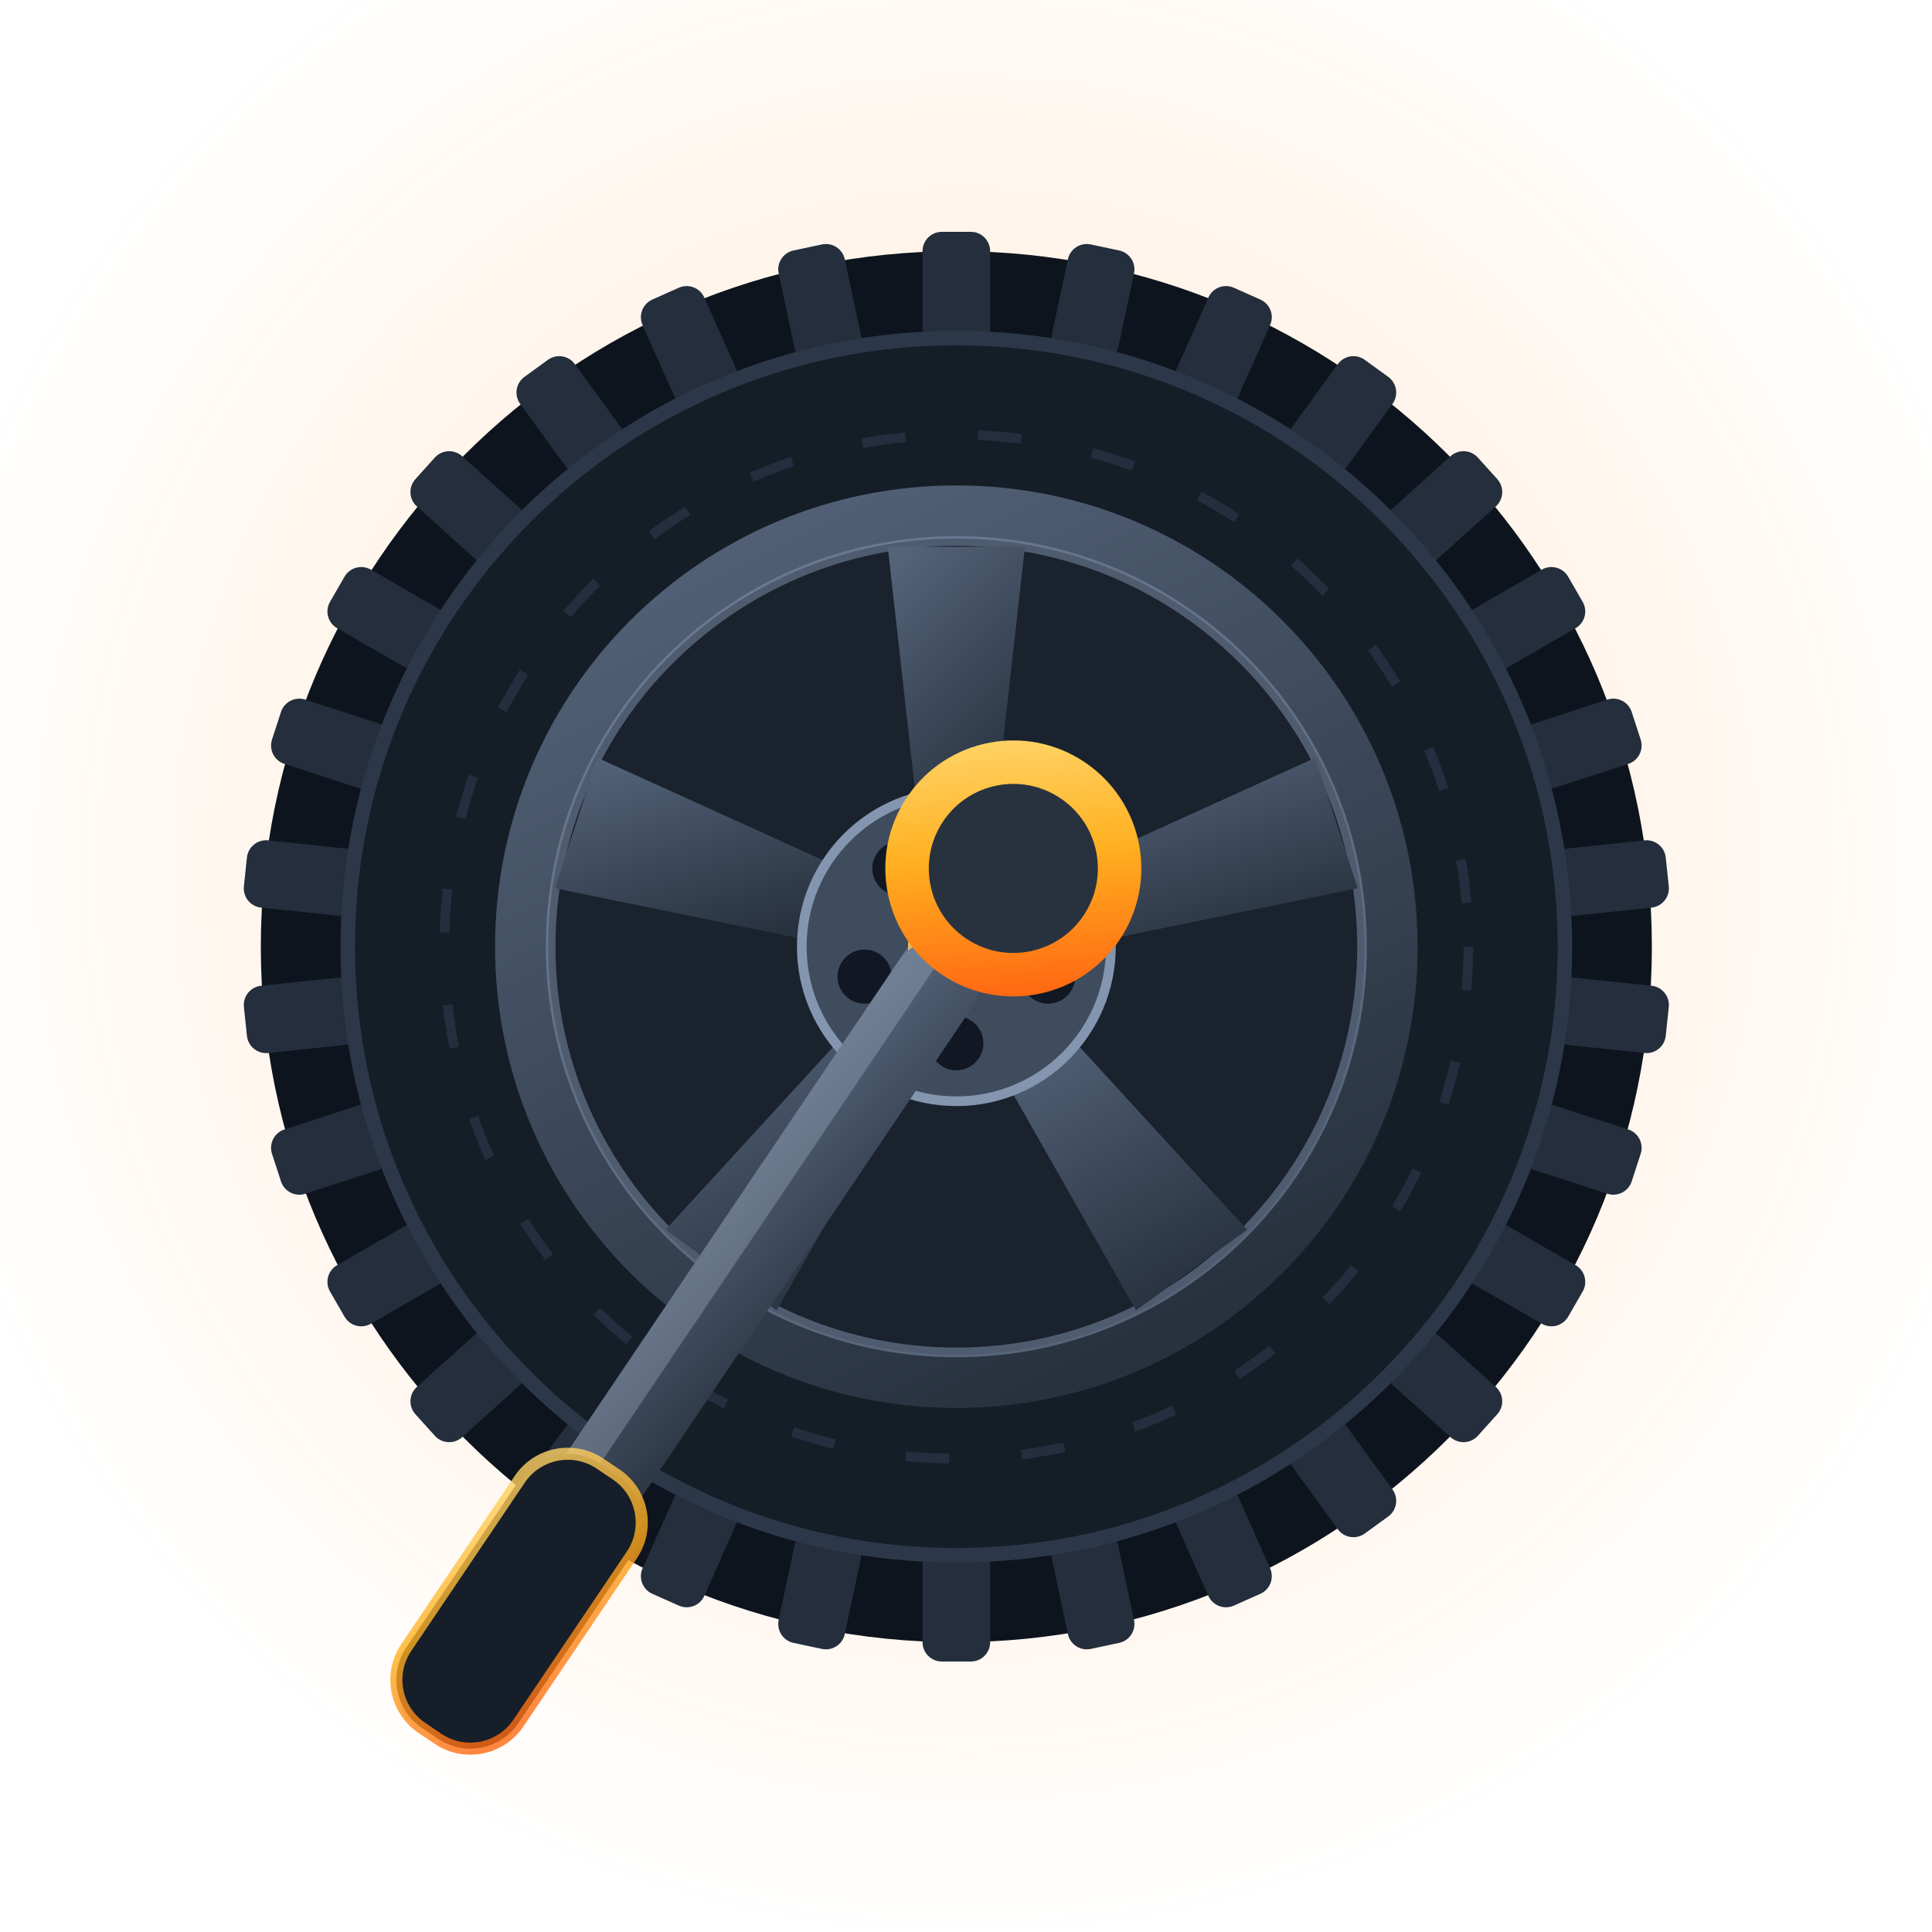
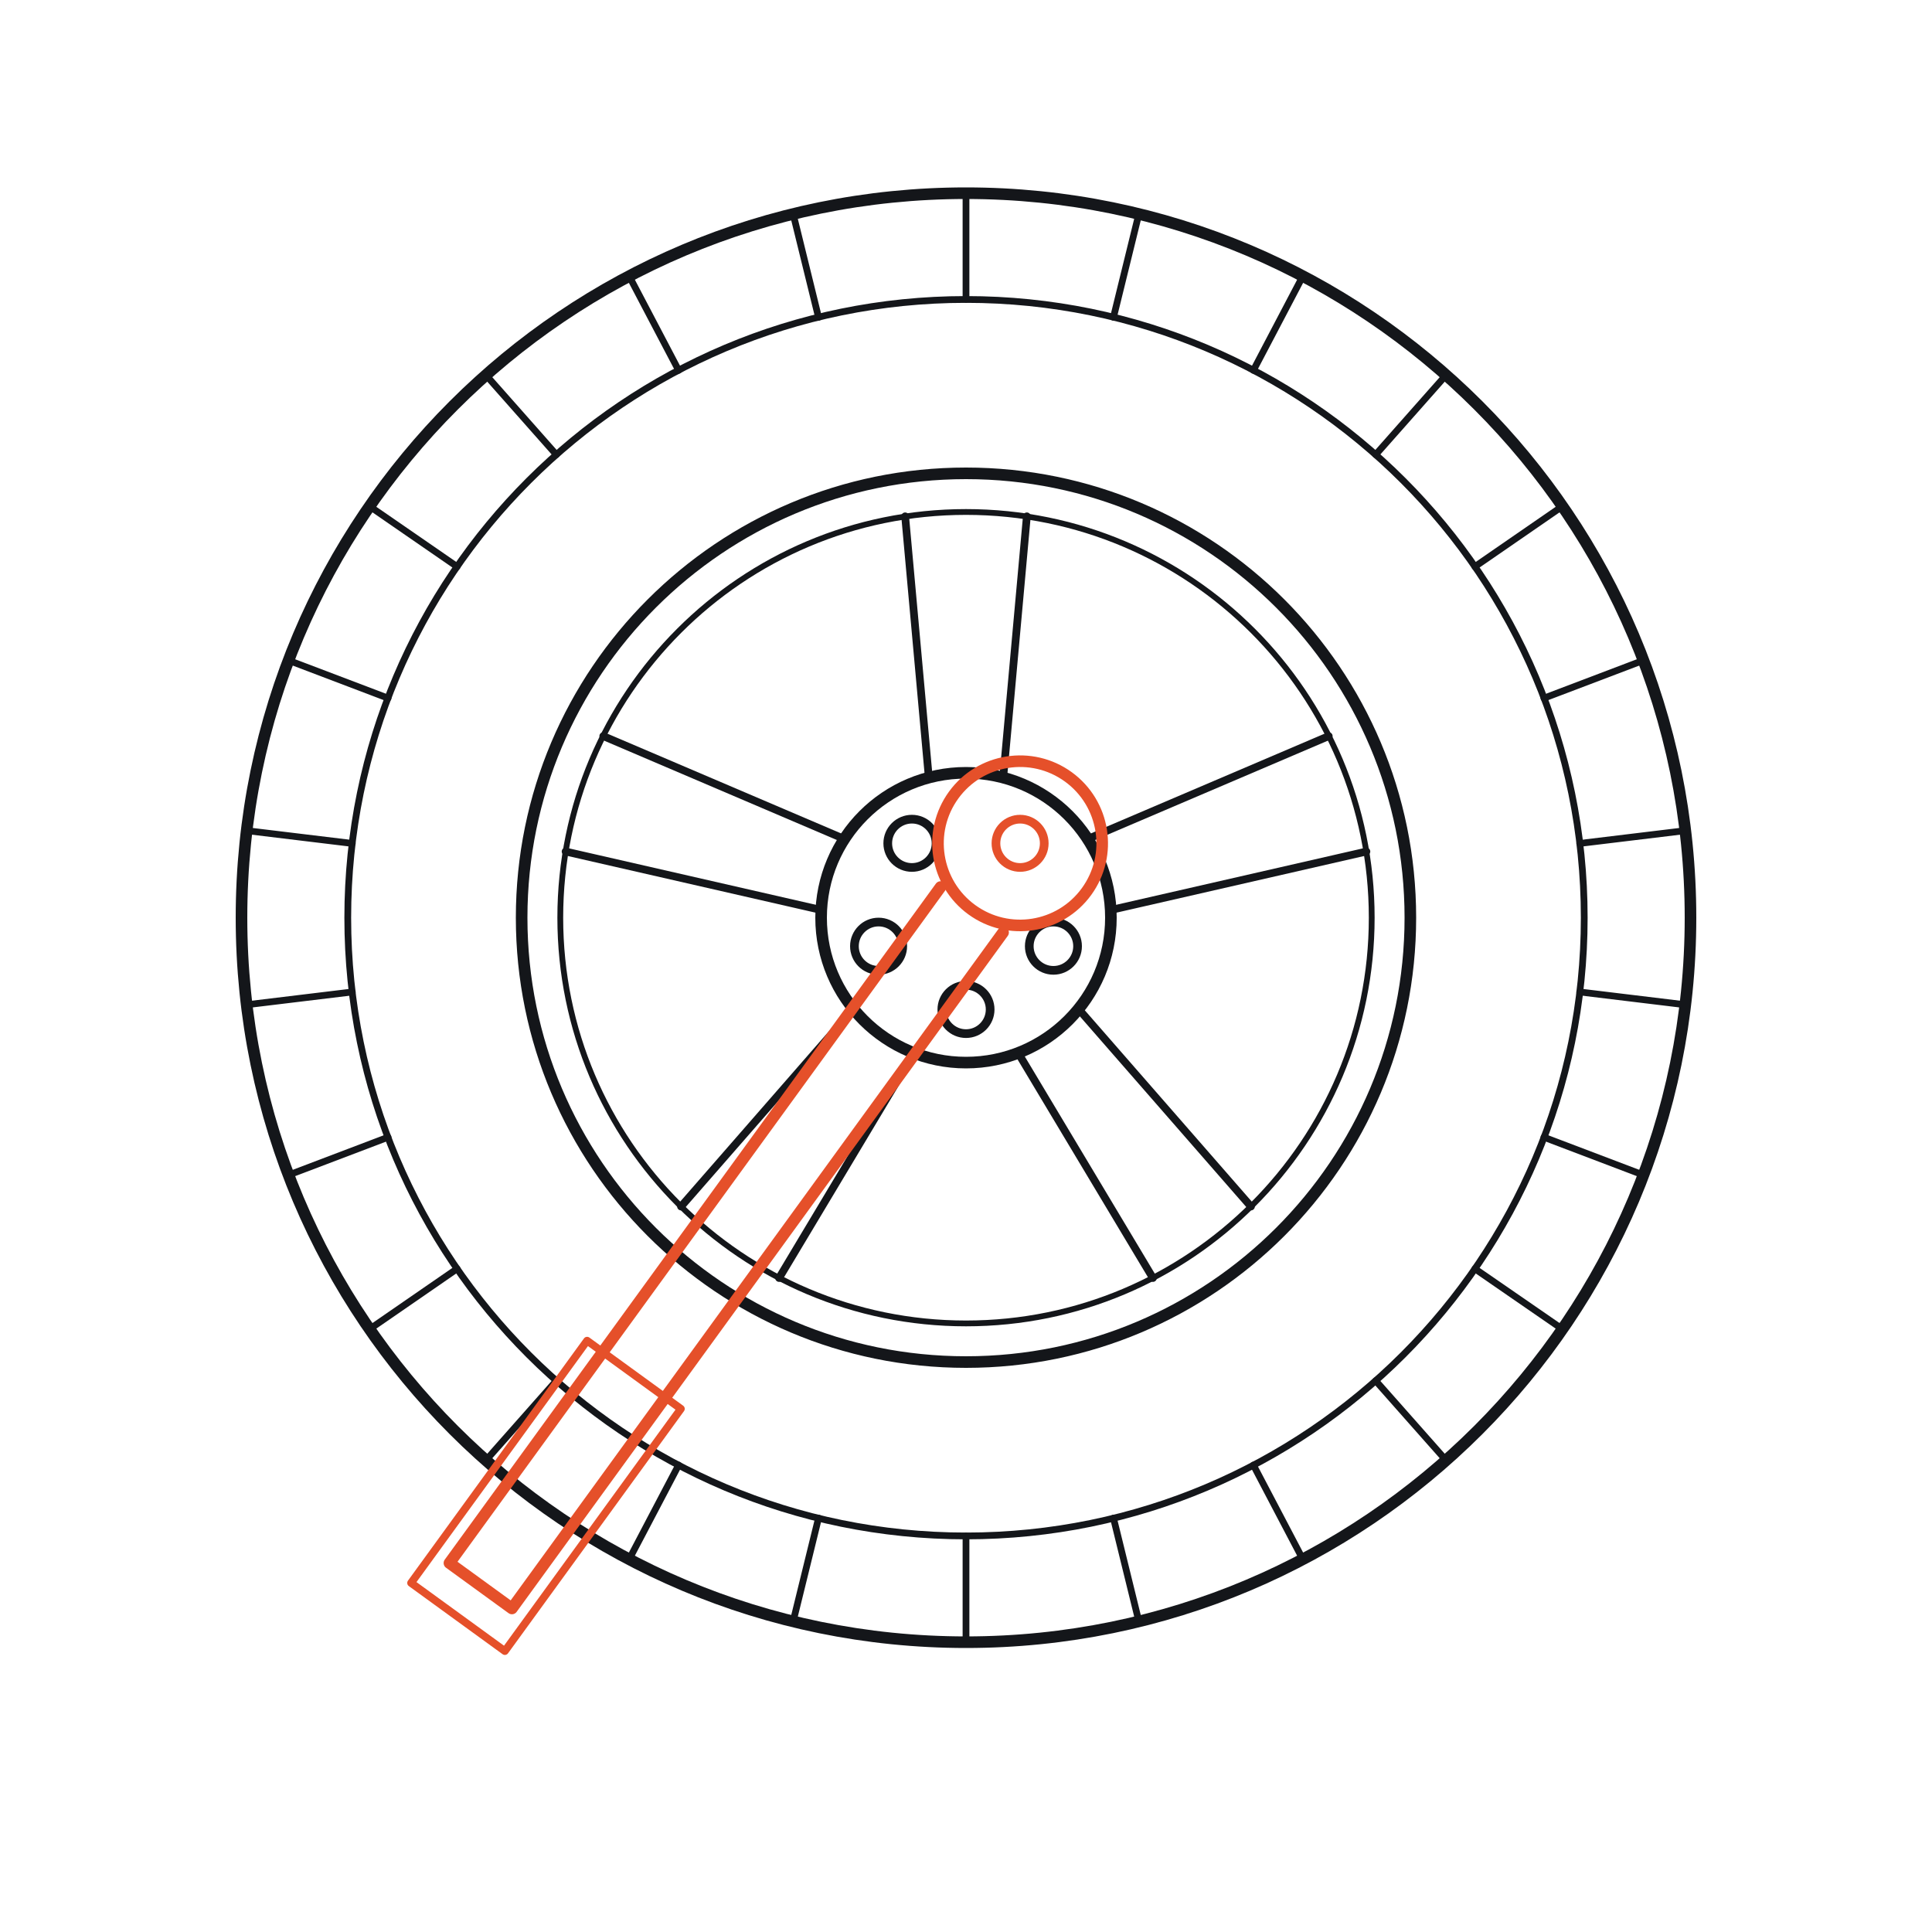
- <svg xmlns="http://www.w3.org/2000/svg" viewBox="0 0 400 400" role="img" aria-label="A wheel with a torque wrench on the lug nuts">
-   <defs>
-     <linearGradient id="twA" x1="0" y1="0" x2="0.8" y2="1">
-       <stop offset="0" stop-color="#FFD870" />
-       <stop offset="0.5" stop-color="#FFB020" />
-       <stop offset="1" stop-color="#FF6A12" />
-     </linearGradient>
-     <linearGradient id="twS" x1="0.1" y1="0" x2="0.6" y2="1">
-       <stop offset="0" stop-color="#55647B" />
-       <stop offset="1" stop-color="#28323F" />
-     </linearGradient>
-     <radialGradient id="twG" cx="0.5" cy="0.45" r="0.55">
-       <stop offset="0" stop-color="#FF8A1E" stop-opacity="0.22" />
-       <stop offset="1" stop-color="#FF8A1E" stop-opacity="0" />
-     </radialGradient>
-   </defs>
-   <rect width="400" height="400" fill="url(#twG)" />
-   <circle cx="198" cy="196" r="144" fill="#0E141D" />
-   <rect x="191" y="48" width="14" height="24" rx="4" fill="#242E3C" transform="rotate(0.0 198 196)" />
-   <rect x="191" y="48" width="14" height="24" rx="4" fill="#242E3C" transform="rotate(12.0 198 196)" />
-   <rect x="191" y="48" width="14" height="24" rx="4" fill="#242E3C" transform="rotate(24.0 198 196)" />
-   <rect x="191" y="48" width="14" height="24" rx="4" fill="#242E3C" transform="rotate(36.0 198 196)" />
-   <rect x="191" y="48" width="14" height="24" rx="4" fill="#242E3C" transform="rotate(48.0 198 196)" />
-   <rect x="191" y="48" width="14" height="24" rx="4" fill="#242E3C" transform="rotate(60.0 198 196)" />
-   <rect x="191" y="48" width="14" height="24" rx="4" fill="#242E3C" transform="rotate(72.0 198 196)" />
-   <rect x="191" y="48" width="14" height="24" rx="4" fill="#242E3C" transform="rotate(84.0 198 196)" />
-   <rect x="191" y="48" width="14" height="24" rx="4" fill="#242E3C" transform="rotate(96.0 198 196)" />
-   <rect x="191" y="48" width="14" height="24" rx="4" fill="#242E3C" transform="rotate(108.0 198 196)" />
-   <rect x="191" y="48" width="14" height="24" rx="4" fill="#242E3C" transform="rotate(120.0 198 196)" />
-   <rect x="191" y="48" width="14" height="24" rx="4" fill="#242E3C" transform="rotate(132.0 198 196)" />
-   <rect x="191" y="48" width="14" height="24" rx="4" fill="#242E3C" transform="rotate(144.0 198 196)" />
-   <rect x="191" y="48" width="14" height="24" rx="4" fill="#242E3C" transform="rotate(156.0 198 196)" />
-   <rect x="191" y="48" width="14" height="24" rx="4" fill="#242E3C" transform="rotate(168.0 198 196)" />
-   <rect x="191" y="48" width="14" height="24" rx="4" fill="#242E3C" transform="rotate(180.0 198 196)" />
-   <rect x="191" y="48" width="14" height="24" rx="4" fill="#242E3C" transform="rotate(192.0 198 196)" />
-   <rect x="191" y="48" width="14" height="24" rx="4" fill="#242E3C" transform="rotate(204.0 198 196)" />
-   <rect x="191" y="48" width="14" height="24" rx="4" fill="#242E3C" transform="rotate(216.0 198 196)" />
-   <rect x="191" y="48" width="14" height="24" rx="4" fill="#242E3C" transform="rotate(228.0 198 196)" />
-   <rect x="191" y="48" width="14" height="24" rx="4" fill="#242E3C" transform="rotate(240.0 198 196)" />
-   <rect x="191" y="48" width="14" height="24" rx="4" fill="#242E3C" transform="rotate(252.0 198 196)" />
-   <rect x="191" y="48" width="14" height="24" rx="4" fill="#242E3C" transform="rotate(264.0 198 196)" />
-   <rect x="191" y="48" width="14" height="24" rx="4" fill="#242E3C" transform="rotate(276.0 198 196)" />
-   <rect x="191" y="48" width="14" height="24" rx="4" fill="#242E3C" transform="rotate(288.0 198 196)" />
-   <rect x="191" y="48" width="14" height="24" rx="4" fill="#242E3C" transform="rotate(300.0 198 196)" />
-   <rect x="191" y="48" width="14" height="24" rx="4" fill="#242E3C" transform="rotate(312.0 198 196)" />
-   <rect x="191" y="48" width="14" height="24" rx="4" fill="#242E3C" transform="rotate(324.0 198 196)" />
-   <rect x="191" y="48" width="14" height="24" rx="4" fill="#242E3C" transform="rotate(336.0 198 196)" />
-   <rect x="191" y="48" width="14" height="24" rx="4" fill="#242E3C" transform="rotate(348.0 198 196)" />
-   <circle cx="198" cy="196" r="126" fill="#151D27" />
-   <circle cx="198" cy="196" r="126" fill="none" stroke="#2C3849" stroke-width="3" />
-   <circle cx="198" cy="196" r="106" fill="none" stroke="#2C3849" stroke-width="2" stroke-dasharray="9 15" opacity="0.65" />
-   <circle cx="198" cy="196" r="90" fill="#1A222E" />
-   <circle cx="198" cy="196" r="90" fill="none" stroke="url(#twS)" stroke-width="11" />
-   <circle cx="198" cy="196" r="84" fill="none" stroke="#8496AF" stroke-width="2" opacity="0.5" />
-   <path d="M190.3,171.2 L205.7,171.2 L212.2,113.2 L183.8,113.2 Z" fill="url(#twS)" />
-   <path d="M219.2,181.0 L224.0,195.6 L281.1,183.9 L272.3,156.9 Z" fill="url(#twS)" />
-   <path d="M218.8,211.6 L206.4,220.6 L235.2,271.3 L258.2,254.6 Z" fill="url(#twS)" />
-   <path d="M189.6,220.6 L177.2,211.6 L137.8,254.6 L160.8,271.3 Z" fill="url(#twS)" />
-   <path d="M172.0,195.6 L176.8,181.0 L123.7,156.9 L114.9,183.9 Z" fill="url(#twS)" />
-   <circle cx="198" cy="196" r="32" fill="#3F4C5E" />
-   <circle cx="198" cy="196" r="32" fill="none" stroke="#8496AF" stroke-width="2" />
-   <circle cx="209.8" cy="179.8" r="5.6" fill="#111823" />
-   <circle cx="217.0" cy="202.2" r="5.6" fill="#111823" />
-   <circle cx="198.0" cy="216.0" r="5.6" fill="#111823" />
-   <circle cx="179.0" cy="202.2" r="5.6" fill="#111823" />
-   <circle cx="186.2" cy="179.8" r="5.6" fill="#111823" />
-   <circle cx="198" cy="196" r="10" fill="url(#twA)" />
-   <g transform="rotate(34 209.8 179.8)">
-     <rect x="200.8" y="199.8" width="18" height="196" rx="9" fill="url(#twS)" />
-     <rect x="200.8" y="199.8" width="7" height="196" rx="3.5" fill="#A5B4C9" opacity="0.35" />
-     <rect x="195.8" y="329.8" width="28" height="66" rx="12" fill="#161E29" />
-     <rect x="195.8" y="329.8" width="28" height="66" rx="12" fill="none" stroke="url(#twA)" stroke-width="2.5" opacity="0.8" />
-     <circle cx="209.8" cy="179.8" r="22" fill="#28323F" />
-     <circle cx="209.8" cy="179.8" r="22" fill="none" stroke="url(#twA)" stroke-width="9" />
+ <svg xmlns="http://www.w3.org/2000/svg" viewBox="0 0 400 400" role="img" aria-label="Line drawing of a wheel with a torque wrench on a lug nut">
+   <g fill="none" stroke="#14161A" stroke-width="2.4" stroke-linecap="round" stroke-linejoin="round">
+     <circle cx="200" cy="190" r="150" />
+     <circle cx="200" cy="190" r="128" stroke-width="1.4" />
+     <g stroke-width="1.4">
+       <path d="M200,40 V62" transform="rotate(0.0 200 190)" />
+       <path d="M200,40 V62" transform="rotate(13.8 200 190)" />
+       <path d="M200,40 V62" transform="rotate(27.7 200 190)" />
+       <path d="M200,40 V62" transform="rotate(41.5 200 190)" />
+       <path d="M200,40 V62" transform="rotate(55.4 200 190)" />
+       <path d="M200,40 V62" transform="rotate(69.2 200 190)" />
+       <path d="M200,40 V62" transform="rotate(83.1 200 190)" />
+       <path d="M200,40 V62" transform="rotate(96.9 200 190)" />
+       <path d="M200,40 V62" transform="rotate(110.8 200 190)" />
+       <path d="M200,40 V62" transform="rotate(124.6 200 190)" />
+       <path d="M200,40 V62" transform="rotate(138.5 200 190)" />
+       <path d="M200,40 V62" transform="rotate(152.3 200 190)" />
+       <path d="M200,40 V62" transform="rotate(166.2 200 190)" />
+       <path d="M200,40 V62" transform="rotate(180.0 200 190)" />
+       <path d="M200,40 V62" transform="rotate(193.8 200 190)" />
+       <path d="M200,40 V62" transform="rotate(207.7 200 190)" />
+       <path d="M200,40 V62" transform="rotate(221.5 200 190)" />
+       <path d="M200,40 V62" transform="rotate(235.4 200 190)" />
+       <path d="M200,40 V62" transform="rotate(249.2 200 190)" />
+       <path d="M200,40 V62" transform="rotate(263.1 200 190)" />
+       <path d="M200,40 V62" transform="rotate(276.9 200 190)" />
+       <path d="M200,40 V62" transform="rotate(290.8 200 190)" />
+       <path d="M200,40 V62" transform="rotate(304.6 200 190)" />
+       <path d="M200,40 V62" transform="rotate(318.5 200 190)" />
+       <path d="M200,40 V62" transform="rotate(332.3 200 190)" />
+       <path d="M200,40 V62" transform="rotate(346.2 200 190)" />
+     </g>
+     <circle cx="200" cy="190" r="92" />
+     <circle cx="200" cy="190" r="84" stroke-width="1.2" />
+     <path stroke-width="1.6" d="M192.3,161.0 L187.4,106.9 M207.7,161.0 L212.6,106.9" />
+     <path stroke-width="1.6" d="M225.2,173.7 L275.1,152.4 M230.0,188.4 L282.9,176.3" />
+     <path stroke-width="1.6" d="M223.3,208.9 L259.0,249.8 M210.8,218.0 L238.7,264.6" />
+     <path stroke-width="1.6" d="M189.2,218.0 L161.3,264.6 M176.7,208.9 L141.0,249.8" />
+     <path stroke-width="1.6" d="M170.0,188.4 L117.1,176.3 M174.8,173.7 L124.9,152.4" />
+     <circle cx="200" cy="190" r="30" />
+     <circle cx="211.2" cy="174.6" r="5" stroke="#E5502A" stroke-width="1.8" />
+     <circle cx="218.1" cy="195.9" r="5" stroke="#14161A" stroke-width="1.8" />
+     <circle cx="200.0" cy="209.0" r="5" stroke="#14161A" stroke-width="1.8" />
+     <circle cx="181.9" cy="195.9" r="5" stroke="#14161A" stroke-width="1.8" />
+     <circle cx="188.8" cy="174.6" r="5" stroke="#14161A" stroke-width="1.8" />
+     <g stroke="#E5502A" transform="rotate(36 211.2 174.6)">
+       <circle cx="211.2" cy="174.6" r="17" />
+       <path d="M203.2,191.6 V364.6 h16 V191.6" />
+       <path stroke-width="1.6" d="M199.2,310.6 h24 v62 h-24 Z" />
+     </g>
  </g>
</svg>
